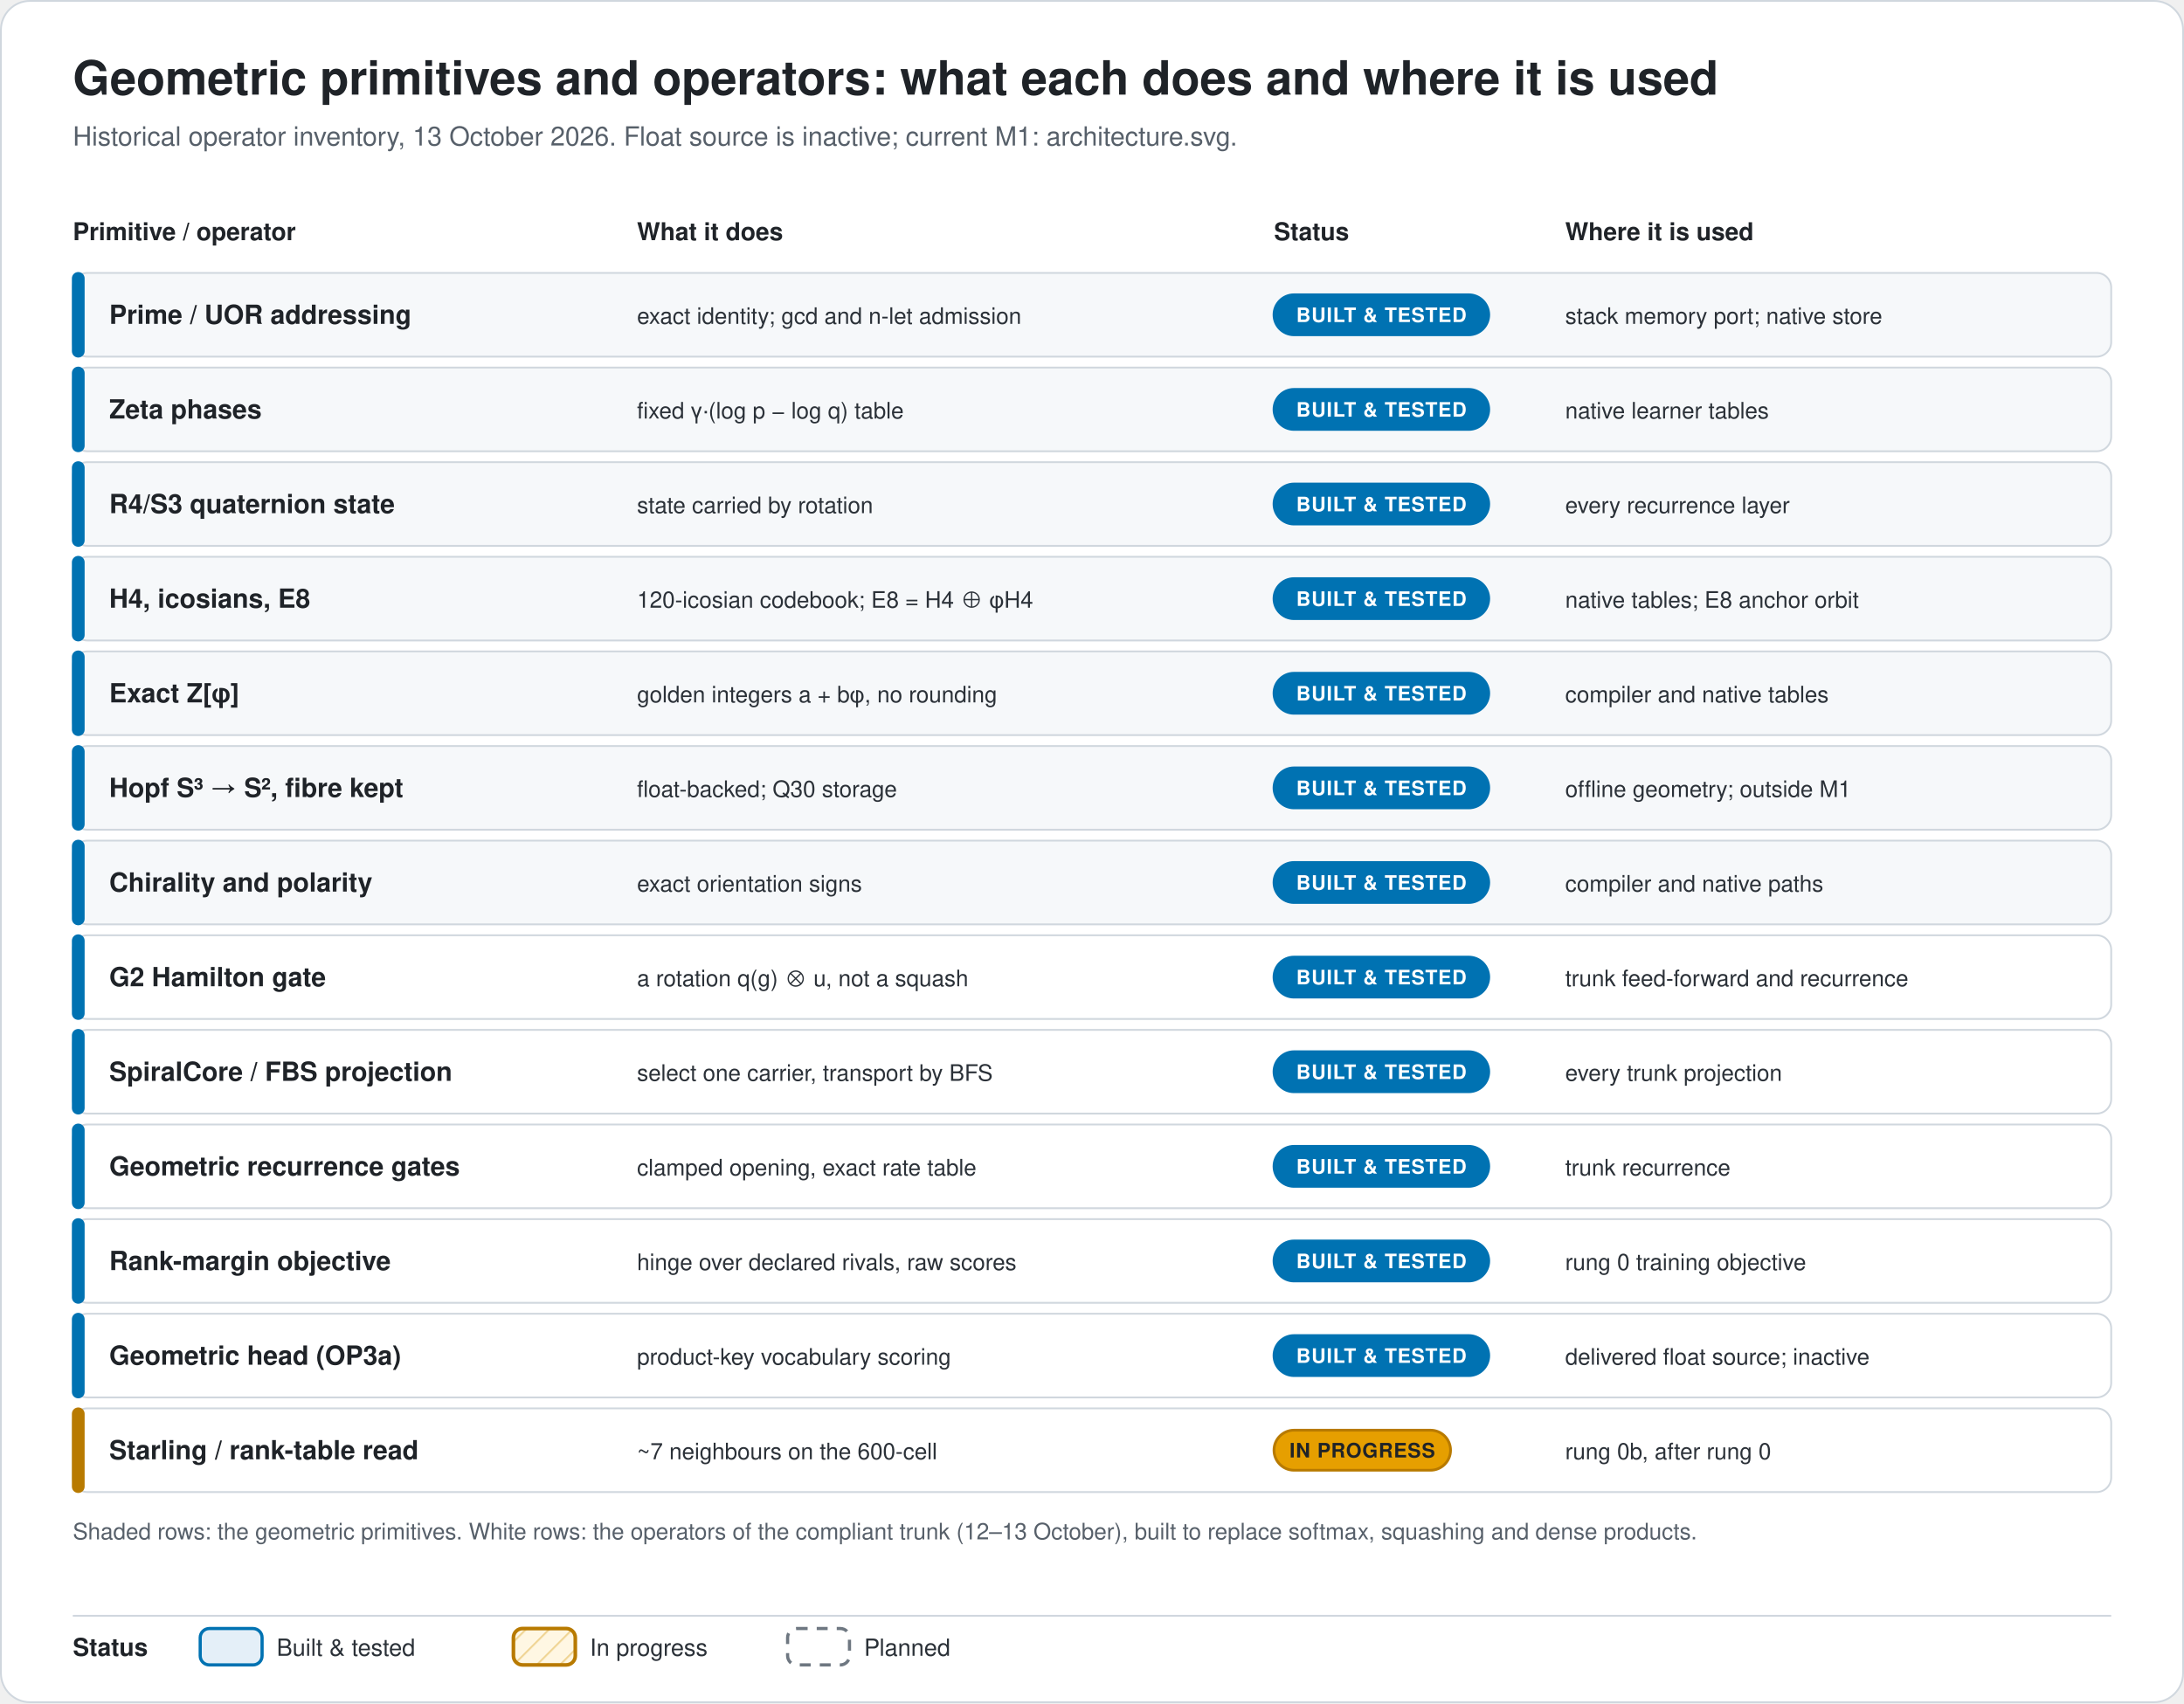
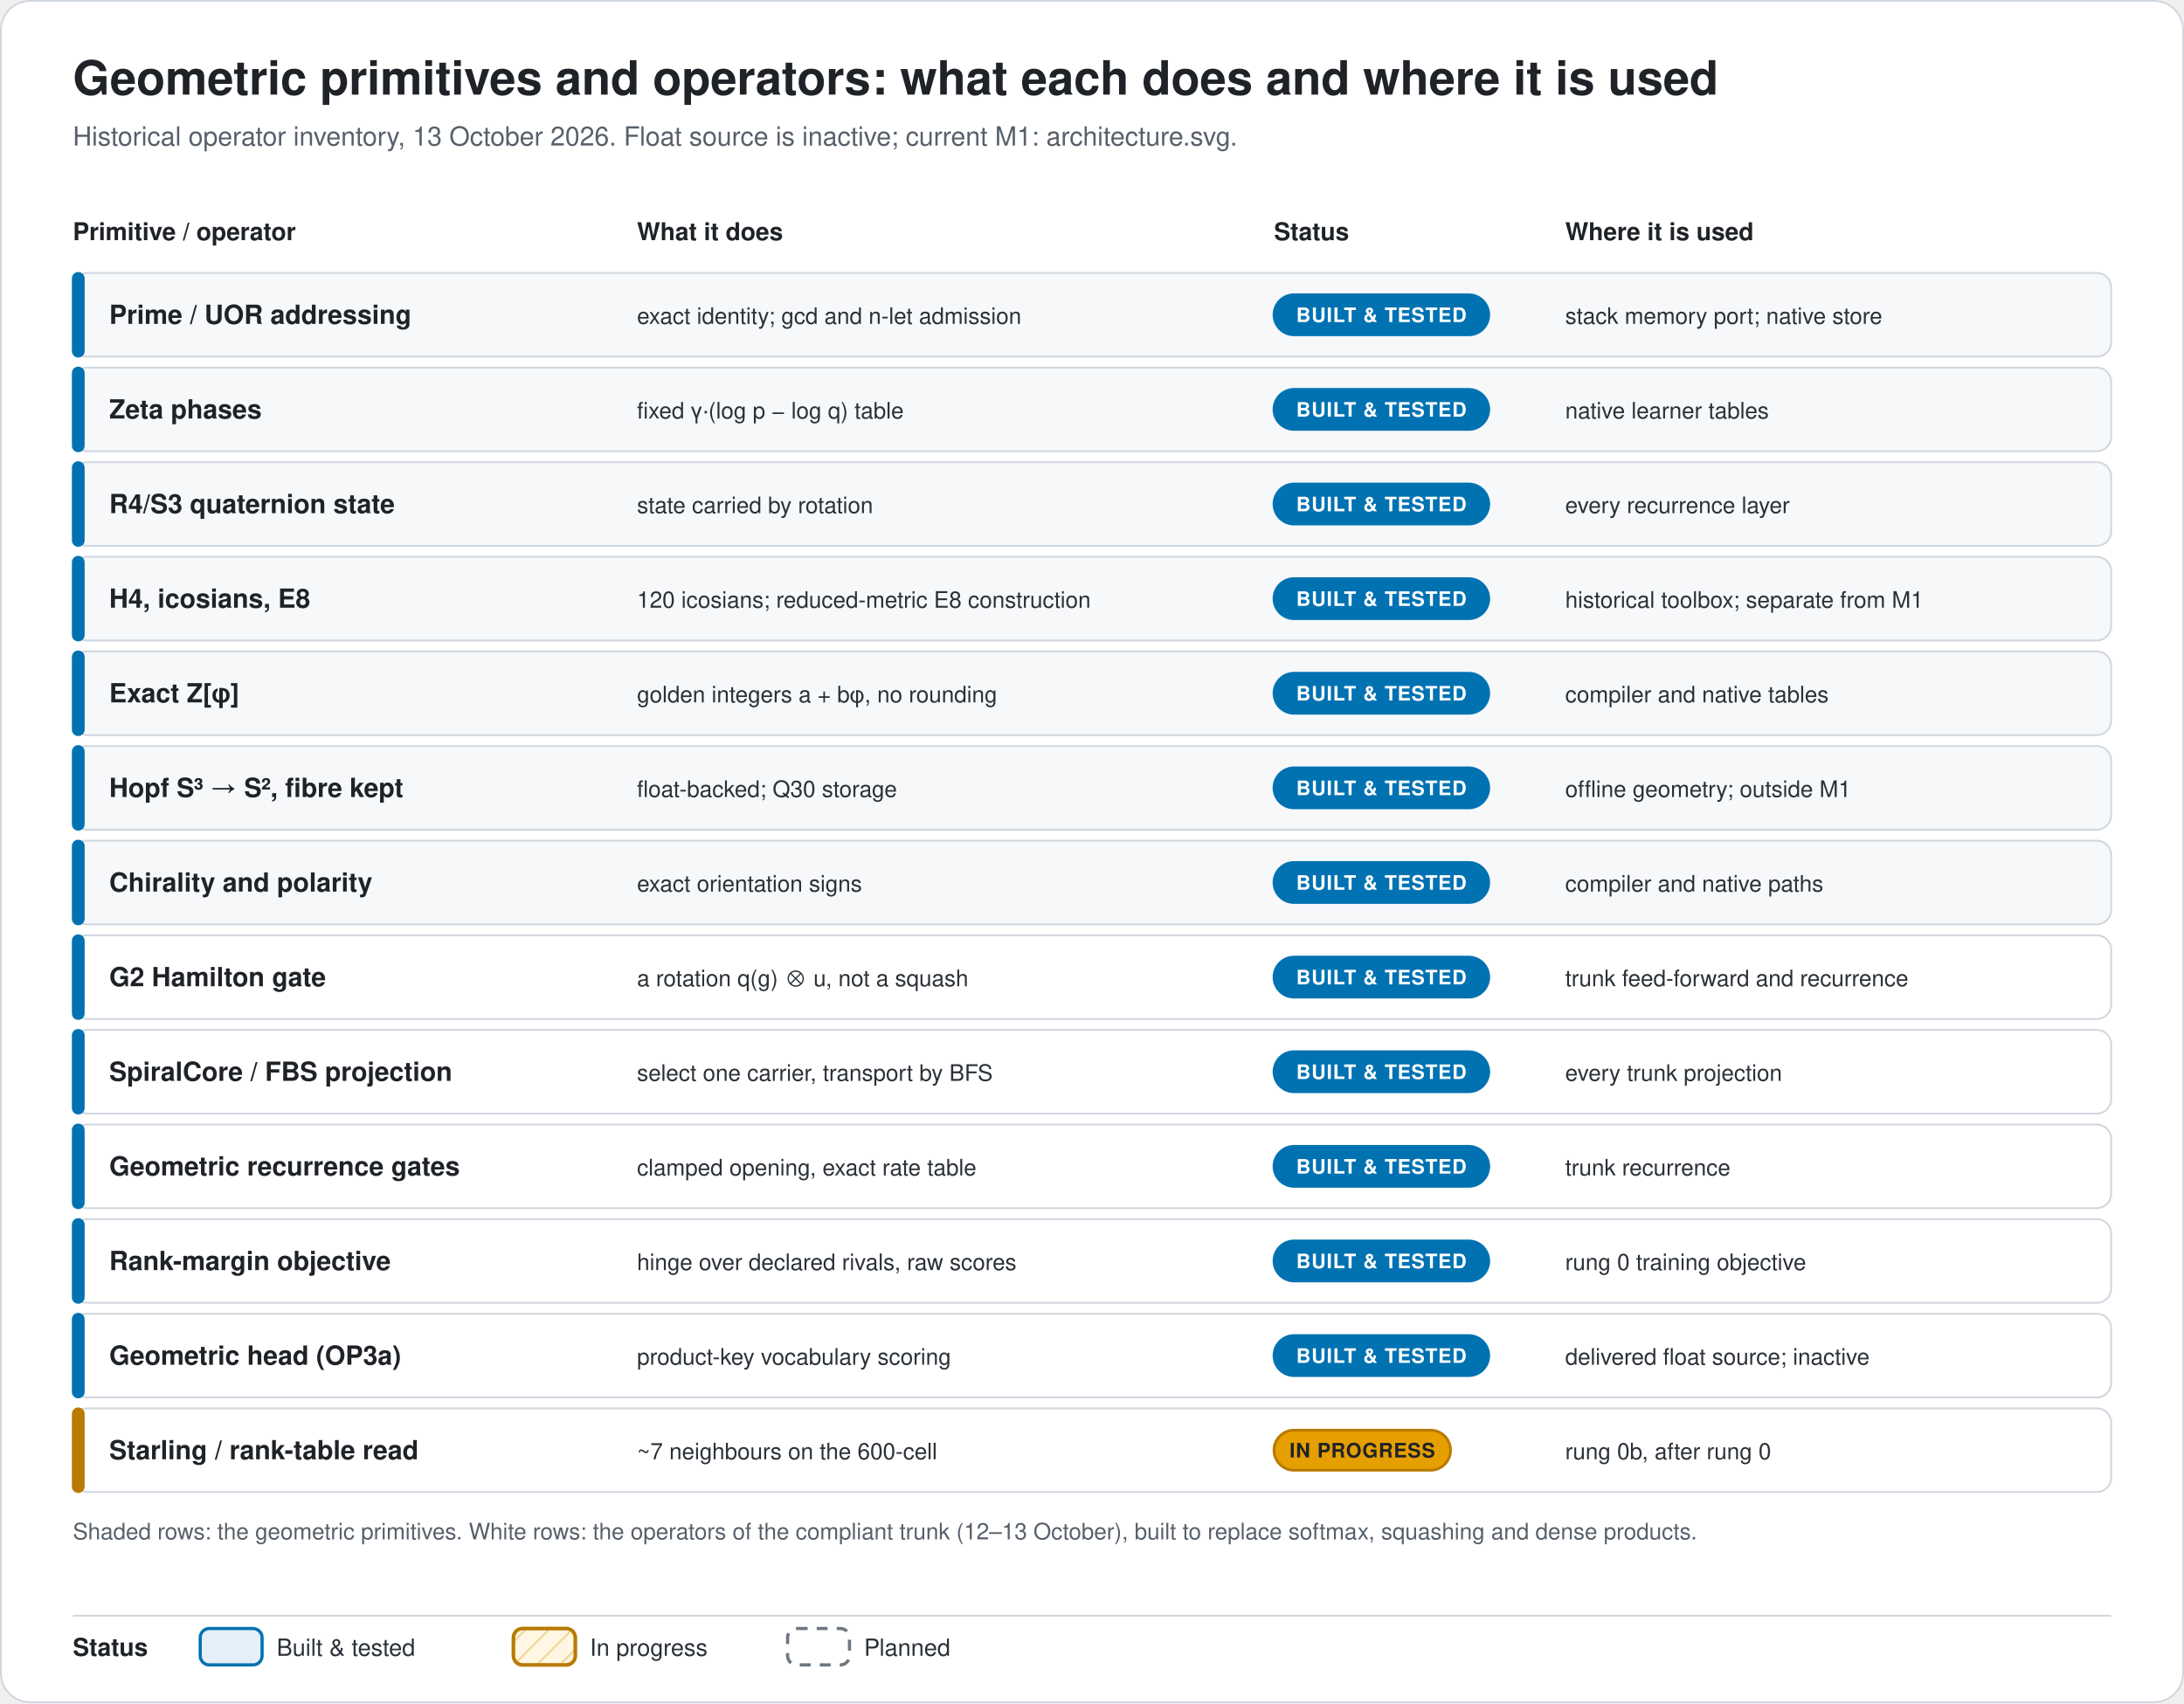
<svg xmlns="http://www.w3.org/2000/svg" viewBox="0 0 1200 936" width="1200" height="936" role="img" aria-labelledby="t d" font-family="-apple-system, BlinkMacSystemFont, 'Segoe UI', Helvetica, Arial, sans-serif">
  <defs>
    <marker id="ah" viewBox="0 0 10 10" refX="9" refY="5" markerWidth="8" markerHeight="8" orient="auto-start-reverse">
      <path d="M0,0 L10,5 L0,10 z" fill="#424A53" />
    </marker>
    <pattern id="hP" width="9" height="9" patternUnits="userSpaceOnUse" patternTransform="rotate(45)">
      <rect width="9" height="9" fill="#FFF7E3" />
      <line x1="0" y1="0" x2="0" y2="9" stroke="#F1D79A" stroke-width="2.2" />
    </pattern>
    <pattern id="hF" width="8" height="8" patternUnits="userSpaceOnUse">
      <rect width="8" height="8" fill="#F0F2F4" />
      <path d="M0,0 L8,8 M8,0 L0,8" stroke="#D3D8DD" stroke-width="1" />
    </pattern>
  </defs>
  <rect x="0.5" y="0.5" width="1199" height="935" rx="16" fill="#FFFFFF" stroke="#D0D7DE" stroke-width="1" />
  <text x="40" y="52" font-size="26" font-weight="700" fill="#1F2328" text-anchor="start">Geometric primitives and operators: what each does and where it is used</text>
  <text x="40" y="80" font-size="14.5" font-weight="400" fill="#57606A" text-anchor="start">Historical operator inventory, 13 October 2026. Float source is inactive; current M1: architecture.svg.</text>
  <text x="40" y="132" font-size="13.5" font-weight="700" fill="#1F2328" text-anchor="start">Primitive / operator</text>
  <text x="350" y="132" font-size="13.5" font-weight="700" fill="#1F2328" text-anchor="start">What it does</text>
  <text x="700" y="132" font-size="13.5" font-weight="700" fill="#1F2328" text-anchor="start">Status</text>
  <text x="860" y="132" font-size="13.5" font-weight="700" fill="#1F2328" text-anchor="start">Where it is used</text>
  <rect x="40" y="150" width="1120" height="46" rx="8" fill="#F6F8FA" stroke="#D0D7DE" stroke-width="1" />
  <rect x="40" y="150" width="6" height="46" rx="3" fill="#0072B2" stroke="#0072B2" stroke-width="1" />
  <text x="60" y="178" font-size="14.5" font-weight="700" fill="#1F2328" text-anchor="start">Prime / UOR addressing</text>
  <text x="350" y="178" font-size="12.5" font-weight="400" fill="#2B3138" text-anchor="start">exact identity; gcd and n-let admission</text>
  <rect x="700" y="162" width="118" height="22" rx="11" fill="#0072B2" stroke="#0072B2" stroke-width="1.5" />
  <text x="759" y="177" font-size="11" font-weight="700" fill="#FFFFFF" text-anchor="middle" letter-spacing="0.4">BUILT &amp; TESTED</text>
  <text x="860" y="178" font-size="12.5" font-weight="400" fill="#2B3138" text-anchor="start">stack memory port; native store</text>
  <rect x="40" y="202" width="1120" height="46" rx="8" fill="#F6F8FA" stroke="#D0D7DE" stroke-width="1" />
  <rect x="40" y="202" width="6" height="46" rx="3" fill="#0072B2" stroke="#0072B2" stroke-width="1" />
  <text x="60" y="230" font-size="14.5" font-weight="700" fill="#1F2328" text-anchor="start">Zeta phases</text>
  <text x="350" y="230" font-size="12.5" font-weight="400" fill="#2B3138" text-anchor="start">fixed γ·(log p − log q) table</text>
  <rect x="700" y="214" width="118" height="22" rx="11" fill="#0072B2" stroke="#0072B2" stroke-width="1.5" />
  <text x="759" y="229" font-size="11" font-weight="700" fill="#FFFFFF" text-anchor="middle" letter-spacing="0.4">BUILT &amp; TESTED</text>
  <text x="860" y="230" font-size="12.5" font-weight="400" fill="#2B3138" text-anchor="start">native learner tables</text>
  <rect x="40" y="254" width="1120" height="46" rx="8" fill="#F6F8FA" stroke="#D0D7DE" stroke-width="1" />
  <rect x="40" y="254" width="6" height="46" rx="3" fill="#0072B2" stroke="#0072B2" stroke-width="1" />
  <text x="60" y="282" font-size="14.5" font-weight="700" fill="#1F2328" text-anchor="start">R4/S3 quaternion state</text>
  <text x="350" y="282" font-size="12.5" font-weight="400" fill="#2B3138" text-anchor="start">state carried by rotation</text>
  <rect x="700" y="266" width="118" height="22" rx="11" fill="#0072B2" stroke="#0072B2" stroke-width="1.5" />
  <text x="759" y="281" font-size="11" font-weight="700" fill="#FFFFFF" text-anchor="middle" letter-spacing="0.4">BUILT &amp; TESTED</text>
  <text x="860" y="282" font-size="12.5" font-weight="400" fill="#2B3138" text-anchor="start">every recurrence layer</text>
  <rect x="40" y="306" width="1120" height="46" rx="8" fill="#F6F8FA" stroke="#D0D7DE" stroke-width="1" />
  <rect x="40" y="306" width="6" height="46" rx="3" fill="#0072B2" stroke="#0072B2" stroke-width="1" />
  <text x="60" y="334" font-size="14.5" font-weight="700" fill="#1F2328" text-anchor="start">H4, icosians, E8</text>
-   <text x="350" y="334" font-size="12.5" font-weight="400" fill="#2B3138" text-anchor="start">120-icosian codebook; E8 = H4 ⊕ φH4</text>
+   <text x="350" y="334" font-size="12.5" font-weight="400" fill="#2B3138" text-anchor="start">120 icosians; reduced-metric E8 construction</text>
  <rect x="700" y="318" width="118" height="22" rx="11" fill="#0072B2" stroke="#0072B2" stroke-width="1.5" />
  <text x="759" y="333" font-size="11" font-weight="700" fill="#FFFFFF" text-anchor="middle" letter-spacing="0.4">BUILT &amp; TESTED</text>
-   <text x="860" y="334" font-size="12.5" font-weight="400" fill="#2B3138" text-anchor="start">native tables; E8 anchor orbit</text>
+   <text x="860" y="334" font-size="12.5" font-weight="400" fill="#2B3138" text-anchor="start">historical toolbox; separate from M1</text>
  <rect x="40" y="358" width="1120" height="46" rx="8" fill="#F6F8FA" stroke="#D0D7DE" stroke-width="1" />
  <rect x="40" y="358" width="6" height="46" rx="3" fill="#0072B2" stroke="#0072B2" stroke-width="1" />
  <text x="60" y="386" font-size="14.5" font-weight="700" fill="#1F2328" text-anchor="start">Exact Z[φ]</text>
  <text x="350" y="386" font-size="12.5" font-weight="400" fill="#2B3138" text-anchor="start">golden integers a + bφ, no rounding</text>
  <rect x="700" y="370" width="118" height="22" rx="11" fill="#0072B2" stroke="#0072B2" stroke-width="1.5" />
  <text x="759" y="385" font-size="11" font-weight="700" fill="#FFFFFF" text-anchor="middle" letter-spacing="0.4">BUILT &amp; TESTED</text>
  <text x="860" y="386" font-size="12.5" font-weight="400" fill="#2B3138" text-anchor="start">compiler and native tables</text>
  <rect x="40" y="410" width="1120" height="46" rx="8" fill="#F6F8FA" stroke="#D0D7DE" stroke-width="1" />
  <rect x="40" y="410" width="6" height="46" rx="3" fill="#0072B2" stroke="#0072B2" stroke-width="1" />
  <text x="60" y="438" font-size="14.5" font-weight="700" fill="#1F2328" text-anchor="start">Hopf S³ → S², fibre kept</text>
  <text x="350" y="438" font-size="12.5" font-weight="400" fill="#2B3138" text-anchor="start">float-backed; Q30 storage</text>
  <rect x="700" y="422" width="118" height="22" rx="11" fill="#0072B2" stroke="#0072B2" stroke-width="1.5" />
  <text x="759" y="437" font-size="11" font-weight="700" fill="#FFFFFF" text-anchor="middle" letter-spacing="0.4">BUILT &amp; TESTED</text>
  <text x="860" y="438" font-size="12.5" font-weight="400" fill="#2B3138" text-anchor="start">offline geometry; outside M1</text>
  <rect x="40" y="462" width="1120" height="46" rx="8" fill="#F6F8FA" stroke="#D0D7DE" stroke-width="1" />
  <rect x="40" y="462" width="6" height="46" rx="3" fill="#0072B2" stroke="#0072B2" stroke-width="1" />
  <text x="60" y="490" font-size="14.5" font-weight="700" fill="#1F2328" text-anchor="start">Chirality and polarity</text>
  <text x="350" y="490" font-size="12.5" font-weight="400" fill="#2B3138" text-anchor="start">exact orientation signs</text>
  <rect x="700" y="474" width="118" height="22" rx="11" fill="#0072B2" stroke="#0072B2" stroke-width="1.5" />
  <text x="759" y="489" font-size="11" font-weight="700" fill="#FFFFFF" text-anchor="middle" letter-spacing="0.4">BUILT &amp; TESTED</text>
  <text x="860" y="490" font-size="12.5" font-weight="400" fill="#2B3138" text-anchor="start">compiler and native paths</text>
  <rect x="40" y="514" width="1120" height="46" rx="8" fill="#FFFFFF" stroke="#D0D7DE" stroke-width="1" />
  <rect x="40" y="514" width="6" height="46" rx="3" fill="#0072B2" stroke="#0072B2" stroke-width="1" />
  <text x="60" y="542" font-size="14.5" font-weight="700" fill="#1F2328" text-anchor="start">G2 Hamilton gate</text>
  <text x="350" y="542" font-size="12.5" font-weight="400" fill="#2B3138" text-anchor="start">a rotation q(g) ⊗ u, not a squash</text>
  <rect x="700" y="526" width="118" height="22" rx="11" fill="#0072B2" stroke="#0072B2" stroke-width="1.5" />
  <text x="759" y="541" font-size="11" font-weight="700" fill="#FFFFFF" text-anchor="middle" letter-spacing="0.4">BUILT &amp; TESTED</text>
  <text x="860" y="542" font-size="12.5" font-weight="400" fill="#2B3138" text-anchor="start">trunk feed-forward and recurrence</text>
  <rect x="40" y="566" width="1120" height="46" rx="8" fill="#FFFFFF" stroke="#D0D7DE" stroke-width="1" />
  <rect x="40" y="566" width="6" height="46" rx="3" fill="#0072B2" stroke="#0072B2" stroke-width="1" />
  <text x="60" y="594" font-size="14.5" font-weight="700" fill="#1F2328" text-anchor="start">SpiralCore / FBS projection</text>
  <text x="350" y="594" font-size="12.5" font-weight="400" fill="#2B3138" text-anchor="start">select one carrier, transport by BFS</text>
  <rect x="700" y="578" width="118" height="22" rx="11" fill="#0072B2" stroke="#0072B2" stroke-width="1.5" />
  <text x="759" y="593" font-size="11" font-weight="700" fill="#FFFFFF" text-anchor="middle" letter-spacing="0.4">BUILT &amp; TESTED</text>
  <text x="860" y="594" font-size="12.5" font-weight="400" fill="#2B3138" text-anchor="start">every trunk projection</text>
  <rect x="40" y="618" width="1120" height="46" rx="8" fill="#FFFFFF" stroke="#D0D7DE" stroke-width="1" />
  <rect x="40" y="618" width="6" height="46" rx="3" fill="#0072B2" stroke="#0072B2" stroke-width="1" />
  <text x="60" y="646" font-size="14.5" font-weight="700" fill="#1F2328" text-anchor="start">Geometric recurrence gates</text>
  <text x="350" y="646" font-size="12.5" font-weight="400" fill="#2B3138" text-anchor="start">clamped opening, exact rate table</text>
  <rect x="700" y="630" width="118" height="22" rx="11" fill="#0072B2" stroke="#0072B2" stroke-width="1.5" />
  <text x="759" y="645" font-size="11" font-weight="700" fill="#FFFFFF" text-anchor="middle" letter-spacing="0.4">BUILT &amp; TESTED</text>
  <text x="860" y="646" font-size="12.5" font-weight="400" fill="#2B3138" text-anchor="start">trunk recurrence</text>
  <rect x="40" y="670" width="1120" height="46" rx="8" fill="#FFFFFF" stroke="#D0D7DE" stroke-width="1" />
  <rect x="40" y="670" width="6" height="46" rx="3" fill="#0072B2" stroke="#0072B2" stroke-width="1" />
  <text x="60" y="698" font-size="14.5" font-weight="700" fill="#1F2328" text-anchor="start">Rank-margin objective</text>
  <text x="350" y="698" font-size="12.5" font-weight="400" fill="#2B3138" text-anchor="start">hinge over declared rivals, raw scores</text>
  <rect x="700" y="682" width="118" height="22" rx="11" fill="#0072B2" stroke="#0072B2" stroke-width="1.5" />
  <text x="759" y="697" font-size="11" font-weight="700" fill="#FFFFFF" text-anchor="middle" letter-spacing="0.4">BUILT &amp; TESTED</text>
  <text x="860" y="698" font-size="12.5" font-weight="400" fill="#2B3138" text-anchor="start">rung 0 training objective</text>
  <rect x="40" y="722" width="1120" height="46" rx="8" fill="#FFFFFF" stroke="#D0D7DE" stroke-width="1" />
  <rect x="40" y="722" width="6" height="46" rx="3" fill="#0072B2" stroke="#0072B2" stroke-width="1" />
  <text x="60" y="750" font-size="14.5" font-weight="700" fill="#1F2328" text-anchor="start">Geometric head (OP3a)</text>
  <text x="350" y="750" font-size="12.5" font-weight="400" fill="#2B3138" text-anchor="start">product-key vocabulary scoring</text>
  <rect x="700" y="734" width="118" height="22" rx="11" fill="#0072B2" stroke="#0072B2" stroke-width="1.5" />
  <text x="759" y="749" font-size="11" font-weight="700" fill="#FFFFFF" text-anchor="middle" letter-spacing="0.4">BUILT &amp; TESTED</text>
  <text x="860" y="750" font-size="12.5" font-weight="400" fill="#2B3138" text-anchor="start">delivered float source; inactive</text>
  <rect x="40" y="774" width="1120" height="46" rx="8" fill="#FFFFFF" stroke="#D0D7DE" stroke-width="1" />
  <rect x="40" y="774" width="6" height="46" rx="3" fill="#B87A00" stroke="#B87A00" stroke-width="1" />
  <text x="60" y="802" font-size="14.5" font-weight="700" fill="#1F2328" text-anchor="start">Starling / rank-table read</text>
  <text x="350" y="802" font-size="12.5" font-weight="400" fill="#2B3138" text-anchor="start">~7 neighbours on the 600-cell</text>
  <rect x="700" y="786" width="97" height="22" rx="11" fill="#E69F00" stroke="#B87A00" stroke-width="1.5" />
  <text x="748.5" y="801" font-size="11" font-weight="700" fill="#1F2328" text-anchor="middle" letter-spacing="0.4">IN PROGRESS</text>
  <text x="860" y="802" font-size="12.5" font-weight="400" fill="#2B3138" text-anchor="start">rung 0b, after rung 0</text>
  <text x="40" y="846" font-size="12.5" font-weight="400" fill="#57606A" text-anchor="start">Shaded rows: the geometric primitives. White rows: the operators of the compliant trunk (12–13 October), built to replace softmax, squashing and dense products.</text>
  <path d="M40,888 L1160,888" fill="none" stroke="#D0D7DE" stroke-width="1" />
  <text x="40" y="910" font-size="13.5" font-weight="700" fill="#1F2328" text-anchor="start">Status</text>
  <rect x="110" y="895" width="34" height="20" rx="5" fill="#E4EFF8" stroke="#0072B2" stroke-width="1.75" />
  <text x="152" y="910" font-size="13" font-weight="400" fill="#2B3138" text-anchor="start">Built &amp; tested</text>
  <rect x="282.1" y="895" width="34" height="20" rx="5" fill="url(#hP)" stroke="#B87A00" stroke-width="2" />
  <text x="324.1" y="910" font-size="13" font-weight="400" fill="#2B3138" text-anchor="start">In progress</text>
  <rect x="432.75" y="895" width="34" height="20" rx="5" fill="#FFFFFF" stroke="#6E7781" stroke-width="1.75" stroke-dasharray="6 5" />
  <text x="474.75" y="910" font-size="13" font-weight="400" fill="#2B3138" text-anchor="start">Planned</text>
</svg>
